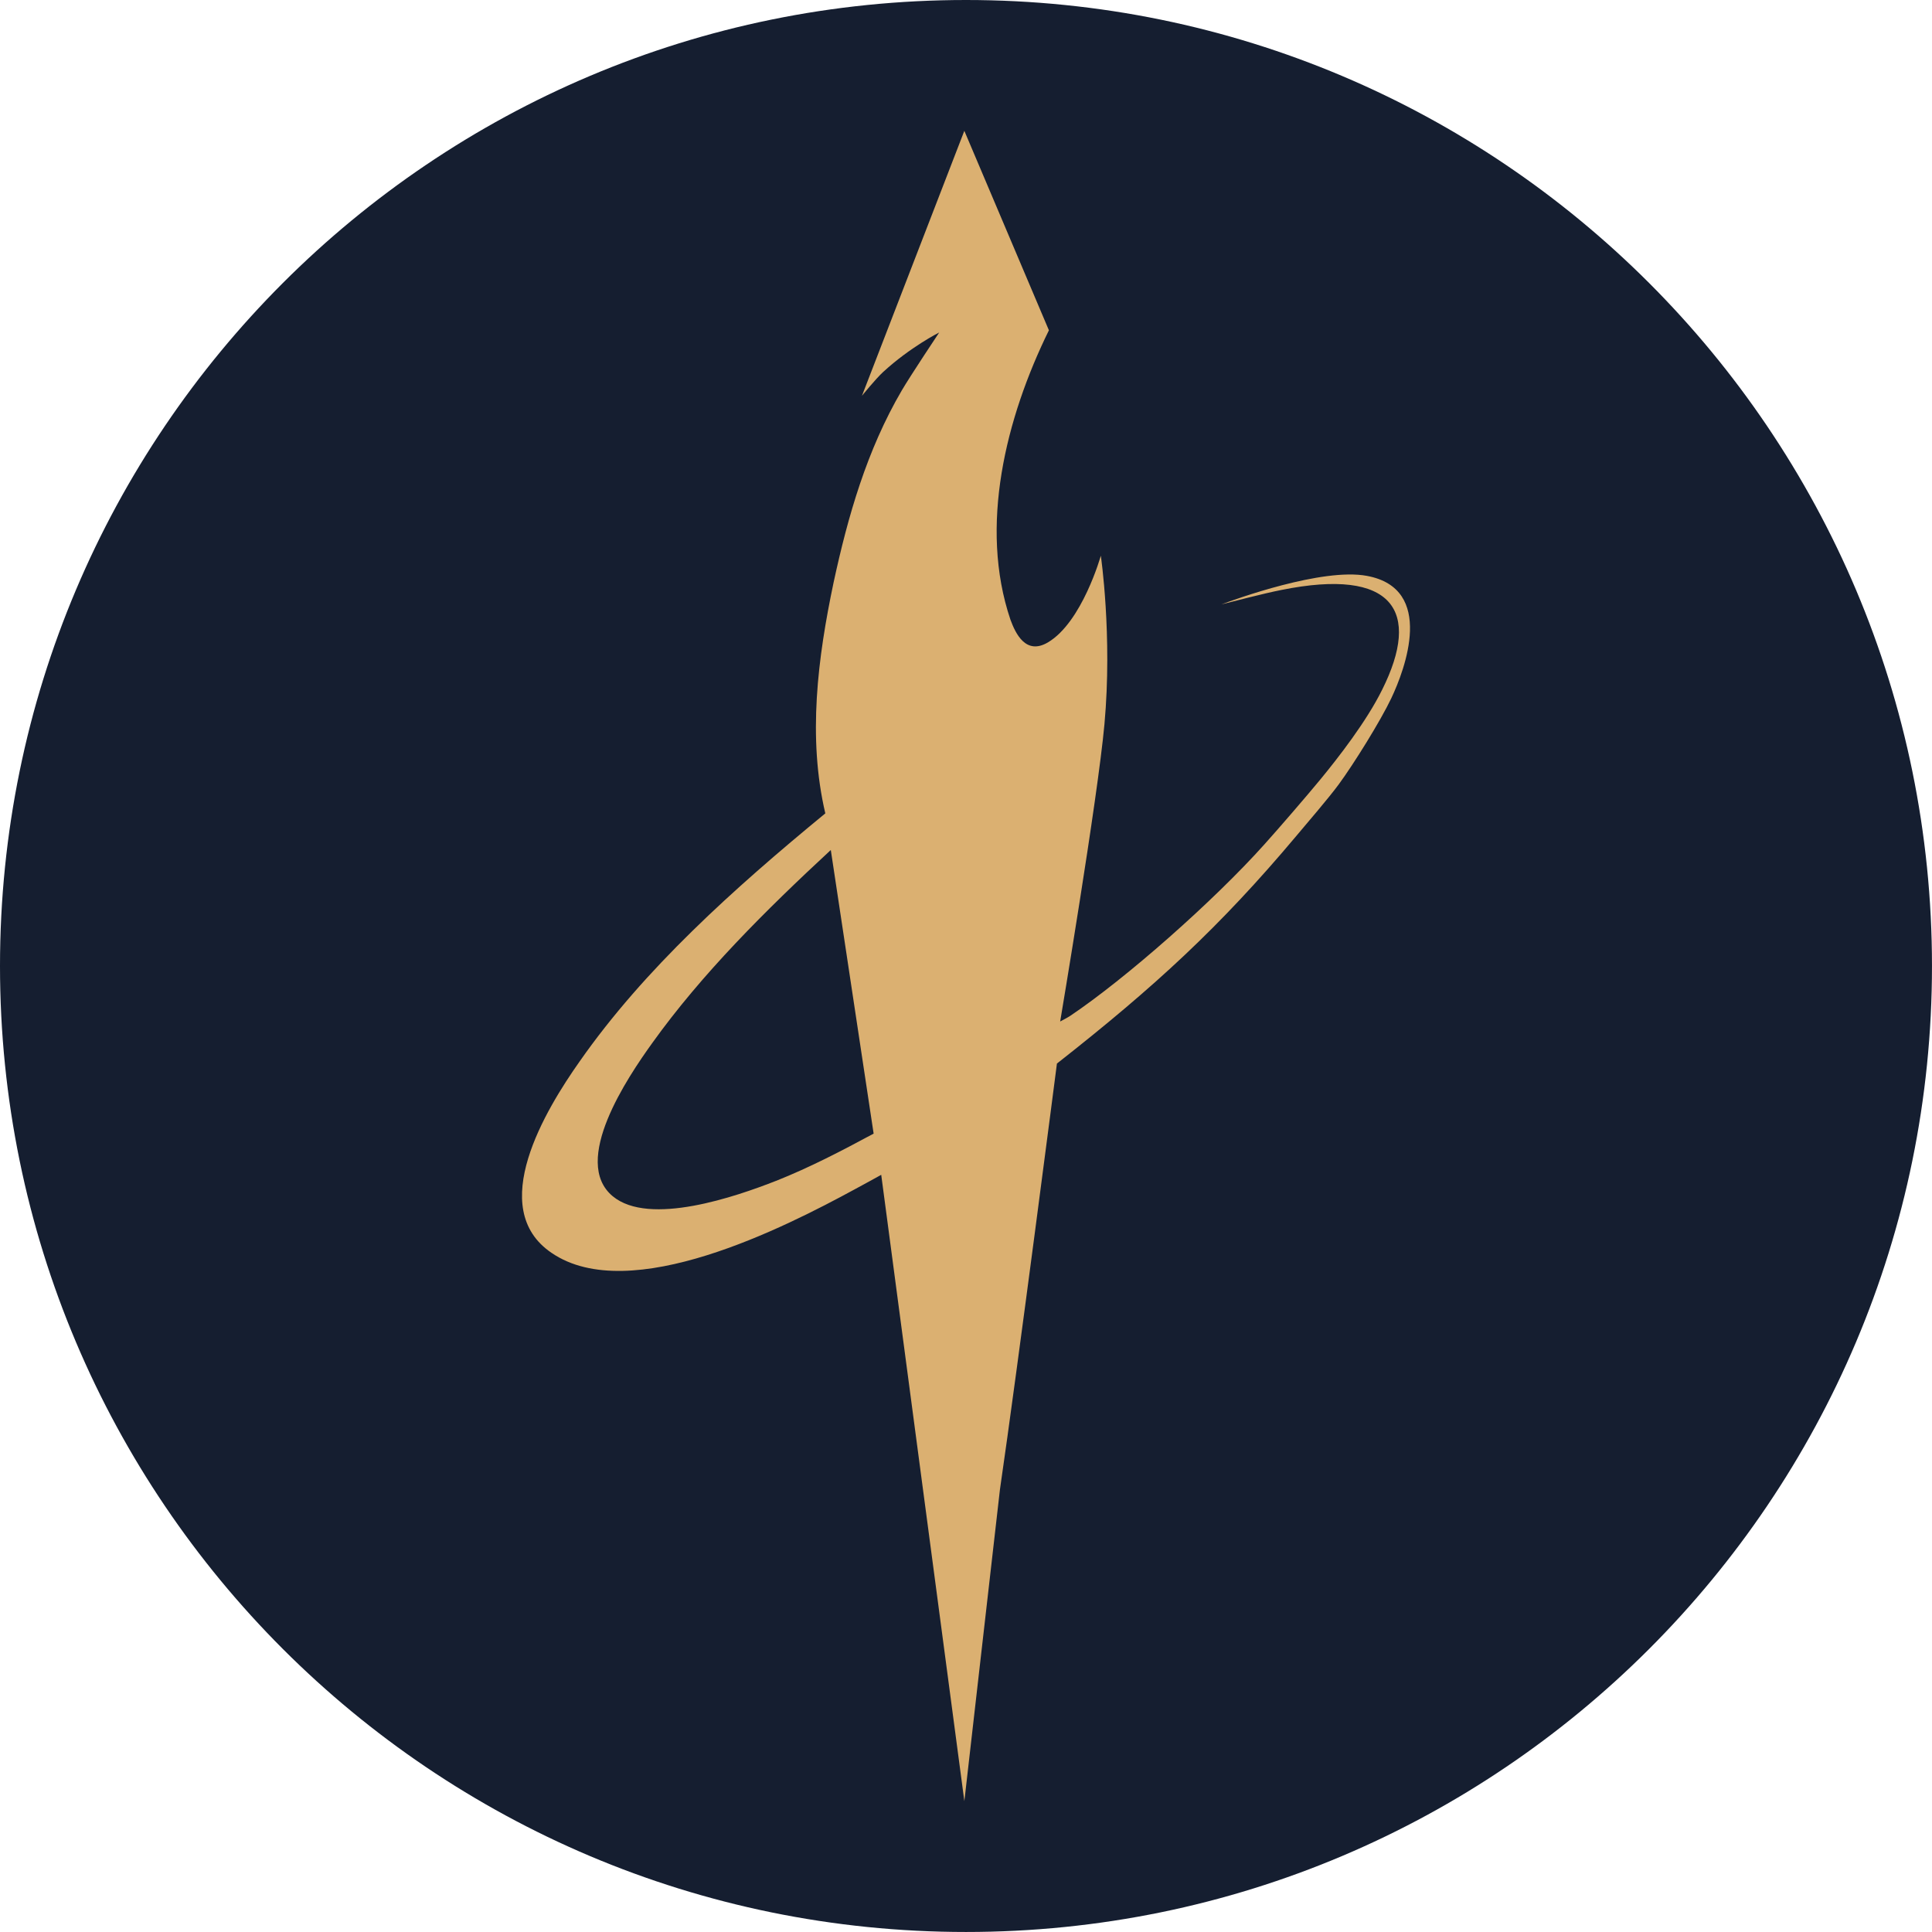
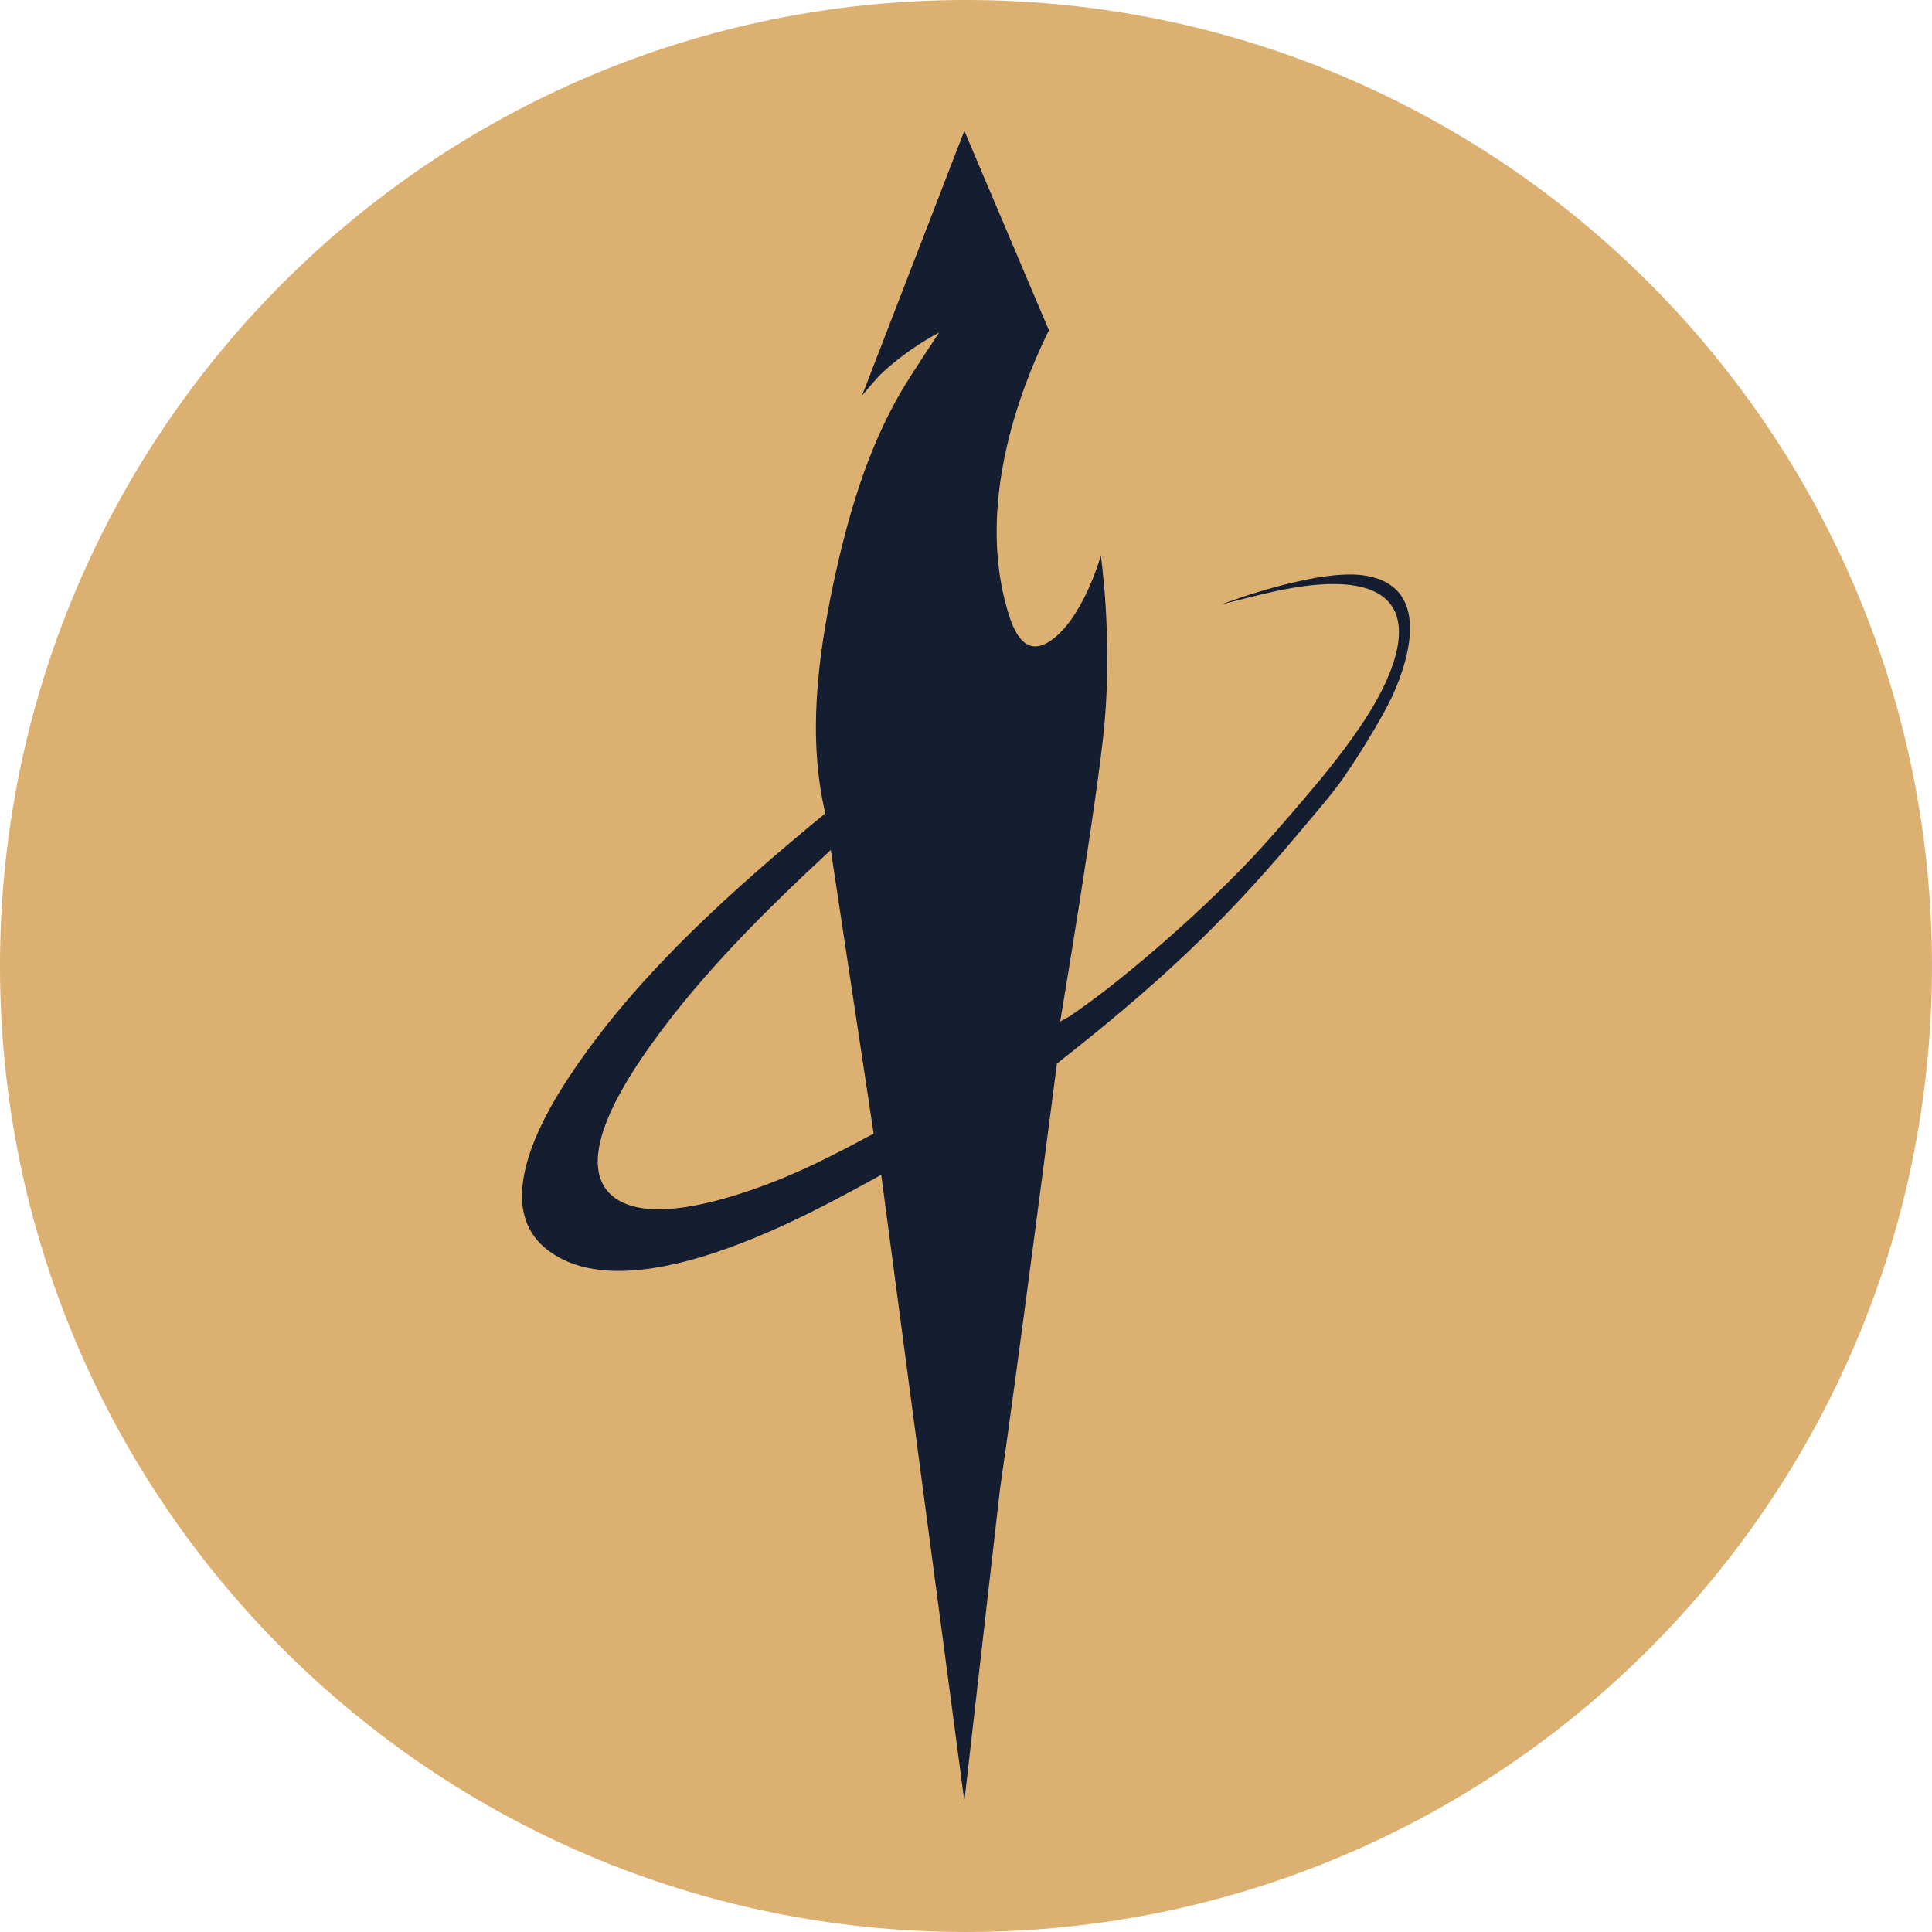
- <svg xmlns="http://www.w3.org/2000/svg" id="Layer_2" data-name="Layer 2" viewBox="0 0 982.35 982.35">
+ <svg xmlns="http://www.w3.org/2000/svg" id="Layer_1" data-name="Layer 1" viewBox="0 0 982.35 982.35">
  <defs>
    <style>
      .cls-1 {
        fill: #151e30;
      }

      .cls-2 {
        fill: #dbb071;
      }
    </style>
  </defs>
-   <g id="Layer_1-2" data-name="Layer 1">
-     <circle class="cls-1" cx="491.17" cy="491.17" r="491.17" />
-     <g id="DESERT_SAND" data-name="DESERT SAND">
-       <path class="cls-2" d="M559.73,282.55s-9.48,33.83-26.95,44.11c-11.18,6.58-16.43-4.54-19.01-11.58-16.06-47.48-2.4-102.44,19.56-147.14l-43-101.42-52.06,134.73s7.01-8.65,10.72-12.06c13.88-12.77,28.55-20.13,28.55-20.13,0,0-14.57,21.88-18.96,29.36-17.91,30.55-27.5,64.34-34.7,97.61-8.12,38.54-13.29,78.99-4.24,117.54-46.69,38.4-92.1,79.14-124.95,126.18-17.16,24.33-47.8,74.6-14.21,97.31,39.87,27.26,118.86-13.19,153.93-32.24,2.03-1.03,13.66-7.47,13.66-7.47l42.27,318.47,18.09-158.43c8.86-60.67,28.98-216.61,28.98-216.61,49.65-38.98,82.87-69.47,121.63-115.63,5.54-6.6,16.62-19.47,21.59-26.23,7.74-10.51,21.35-32.43,26.76-43.82,7.01-14.75,22.52-55.84-12.37-62.29-22.7-4.25-67.37,12.02-74.01,14.51,4.24-1.03,21.41-5.57,30.45-7.33,57.22-11.58,71.24,10.84,51.31,50.71-7.94,16.12-22.43,34.71-31.38,45.58-6.88,8.36-21.04,24.77-28.42,32.98-25.84,28.87-70.67,68.4-98.93,87.35-1.16.78-4.98,2.78-4.98,2.78,0,0,19.08-113.27,22.52-151.25,4.08-45.08-1.85-85.59-1.85-85.59ZM394.55,600.43c-20.12,7.91-64.41,23.3-83.05,7.77-21.23-17.73,7.57-60.38,20.12-77.82,25.29-35.32,57.59-67.42,90.81-98.19l21.78,144.21c-16.06,8.65-32.3,17.15-49.65,24.04Z" />
-     </g>
+   <circle class="cls-2" cx="491.17" cy="491.17" r="491.17" />
+   <g id="DESERT_SAND" data-name="DESERT SAND">
+     <path class="cls-1" d="M559.73,282.55s-9.48,33.83-26.95,44.11c-11.18,6.58-16.43-4.54-19.01-11.58-16.06-47.48-2.4-102.44,19.56-147.14l-43-101.42-52.06,134.73s7.01-8.65,10.72-12.06c13.88-12.77,28.55-20.13,28.55-20.13,0,0-14.57,21.88-18.96,29.36-17.91,30.55-27.5,64.34-34.7,97.61-8.12,38.54-13.29,78.99-4.24,117.54-46.69,38.4-92.1,79.14-124.95,126.18-17.16,24.33-47.8,74.6-14.21,97.31,39.87,27.26,118.86-13.19,153.93-32.24,2.03-1.03,13.66-7.47,13.66-7.47l42.27,318.47,18.09-158.43c8.86-60.67,28.98-216.61,28.98-216.61,49.65-38.98,82.87-69.47,121.63-115.63,5.54-6.6,16.62-19.47,21.59-26.23,7.74-10.51,21.35-32.43,26.76-43.82,7.01-14.75,22.52-55.84-12.37-62.29-22.7-4.25-67.37,12.02-74.01,14.51,4.24-1.03,21.41-5.57,30.45-7.33,57.22-11.58,71.24,10.84,51.31,50.71-7.94,16.12-22.43,34.71-31.38,45.58-6.88,8.36-21.04,24.77-28.42,32.98-25.84,28.87-70.67,68.4-98.93,87.35-1.16.78-4.98,2.78-4.98,2.78,0,0,19.08-113.27,22.52-151.25,4.08-45.08-1.85-85.59-1.85-85.59ZM394.55,600.43c-20.12,7.91-64.41,23.3-83.05,7.77-21.23-17.73,7.57-60.38,20.12-77.82,25.29-35.32,57.59-67.42,90.81-98.19l21.78,144.21c-16.06,8.65-32.3,17.15-49.65,24.04Z" />
  </g>
</svg>
